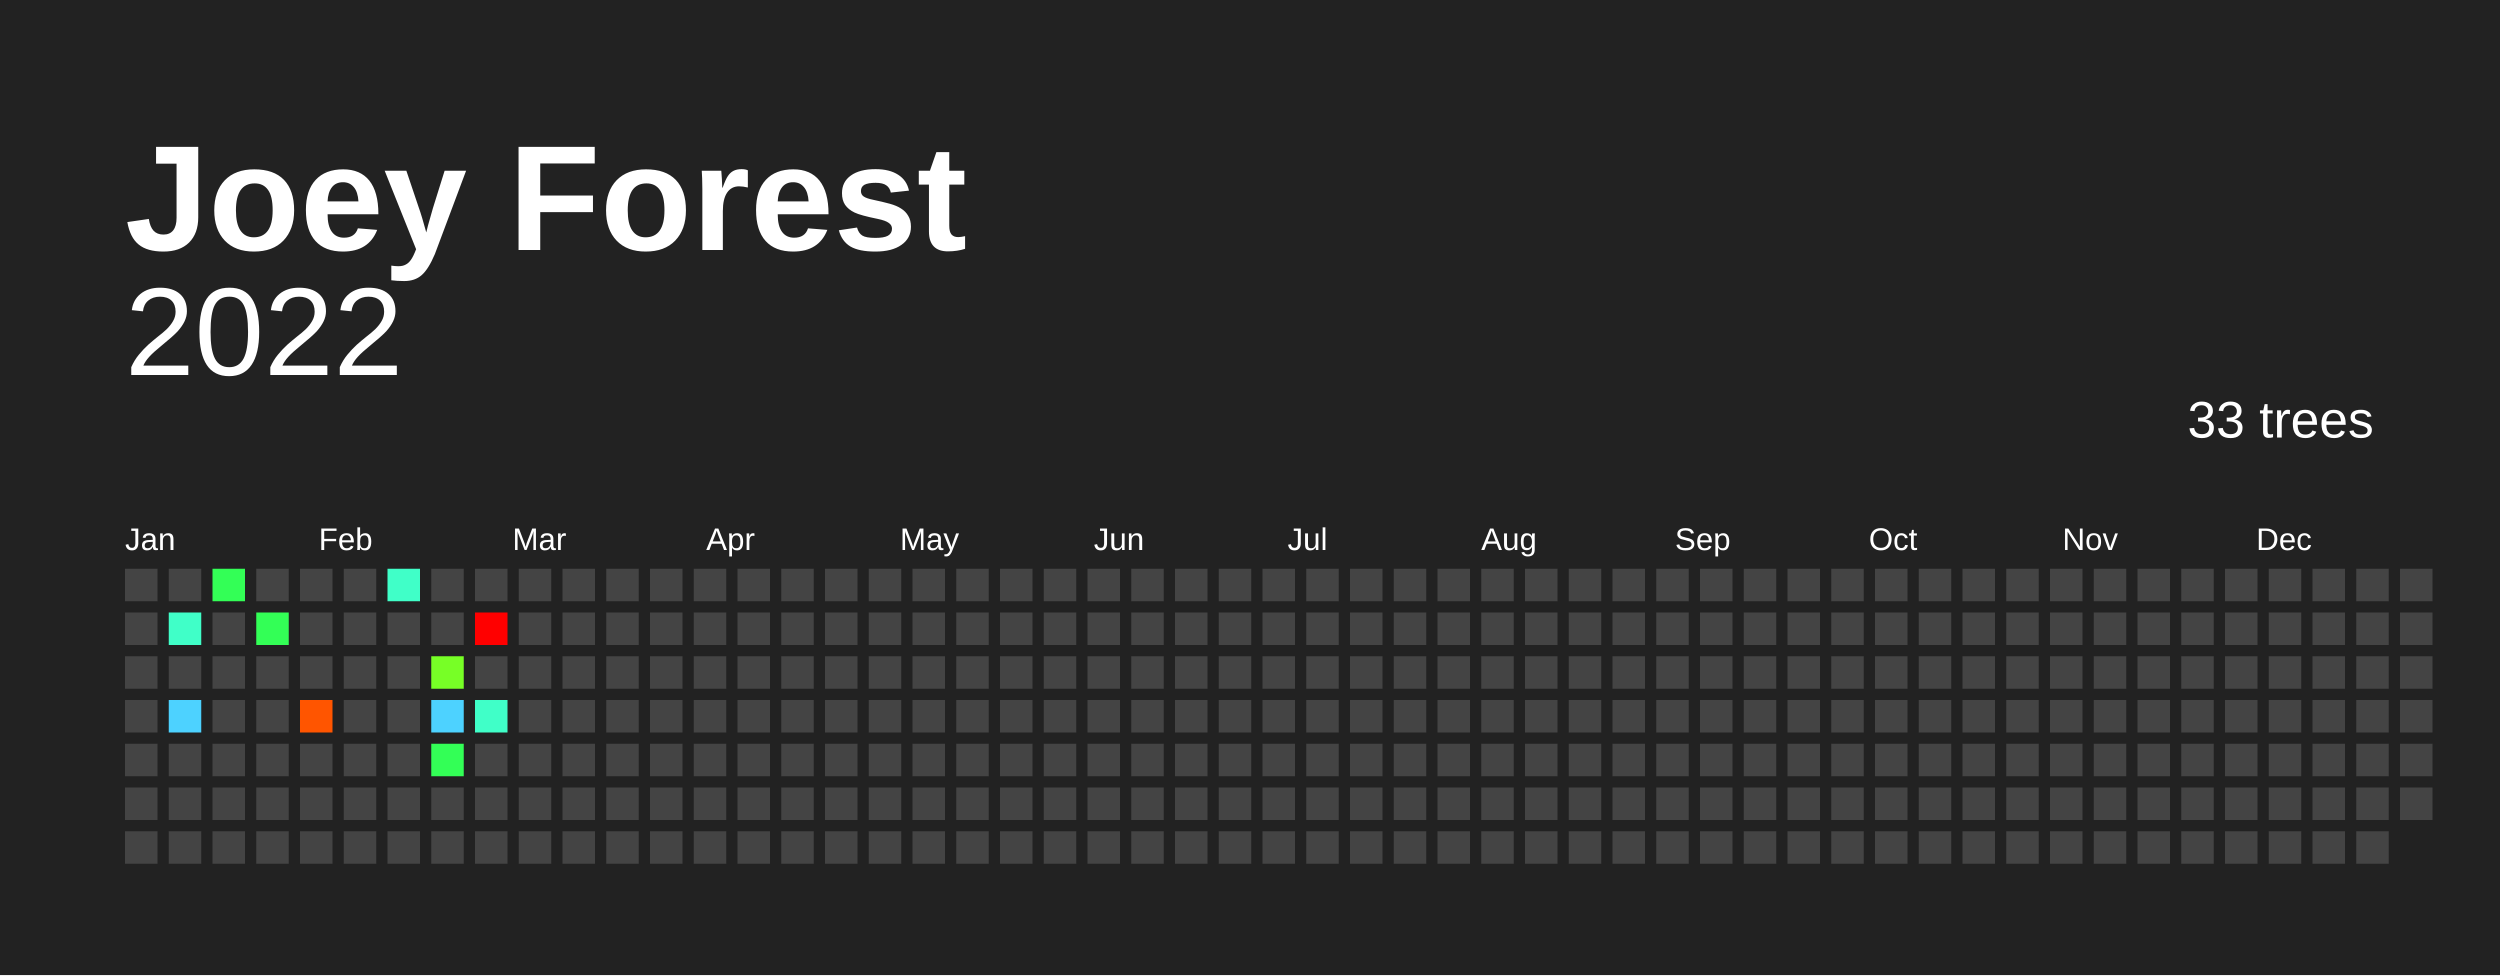
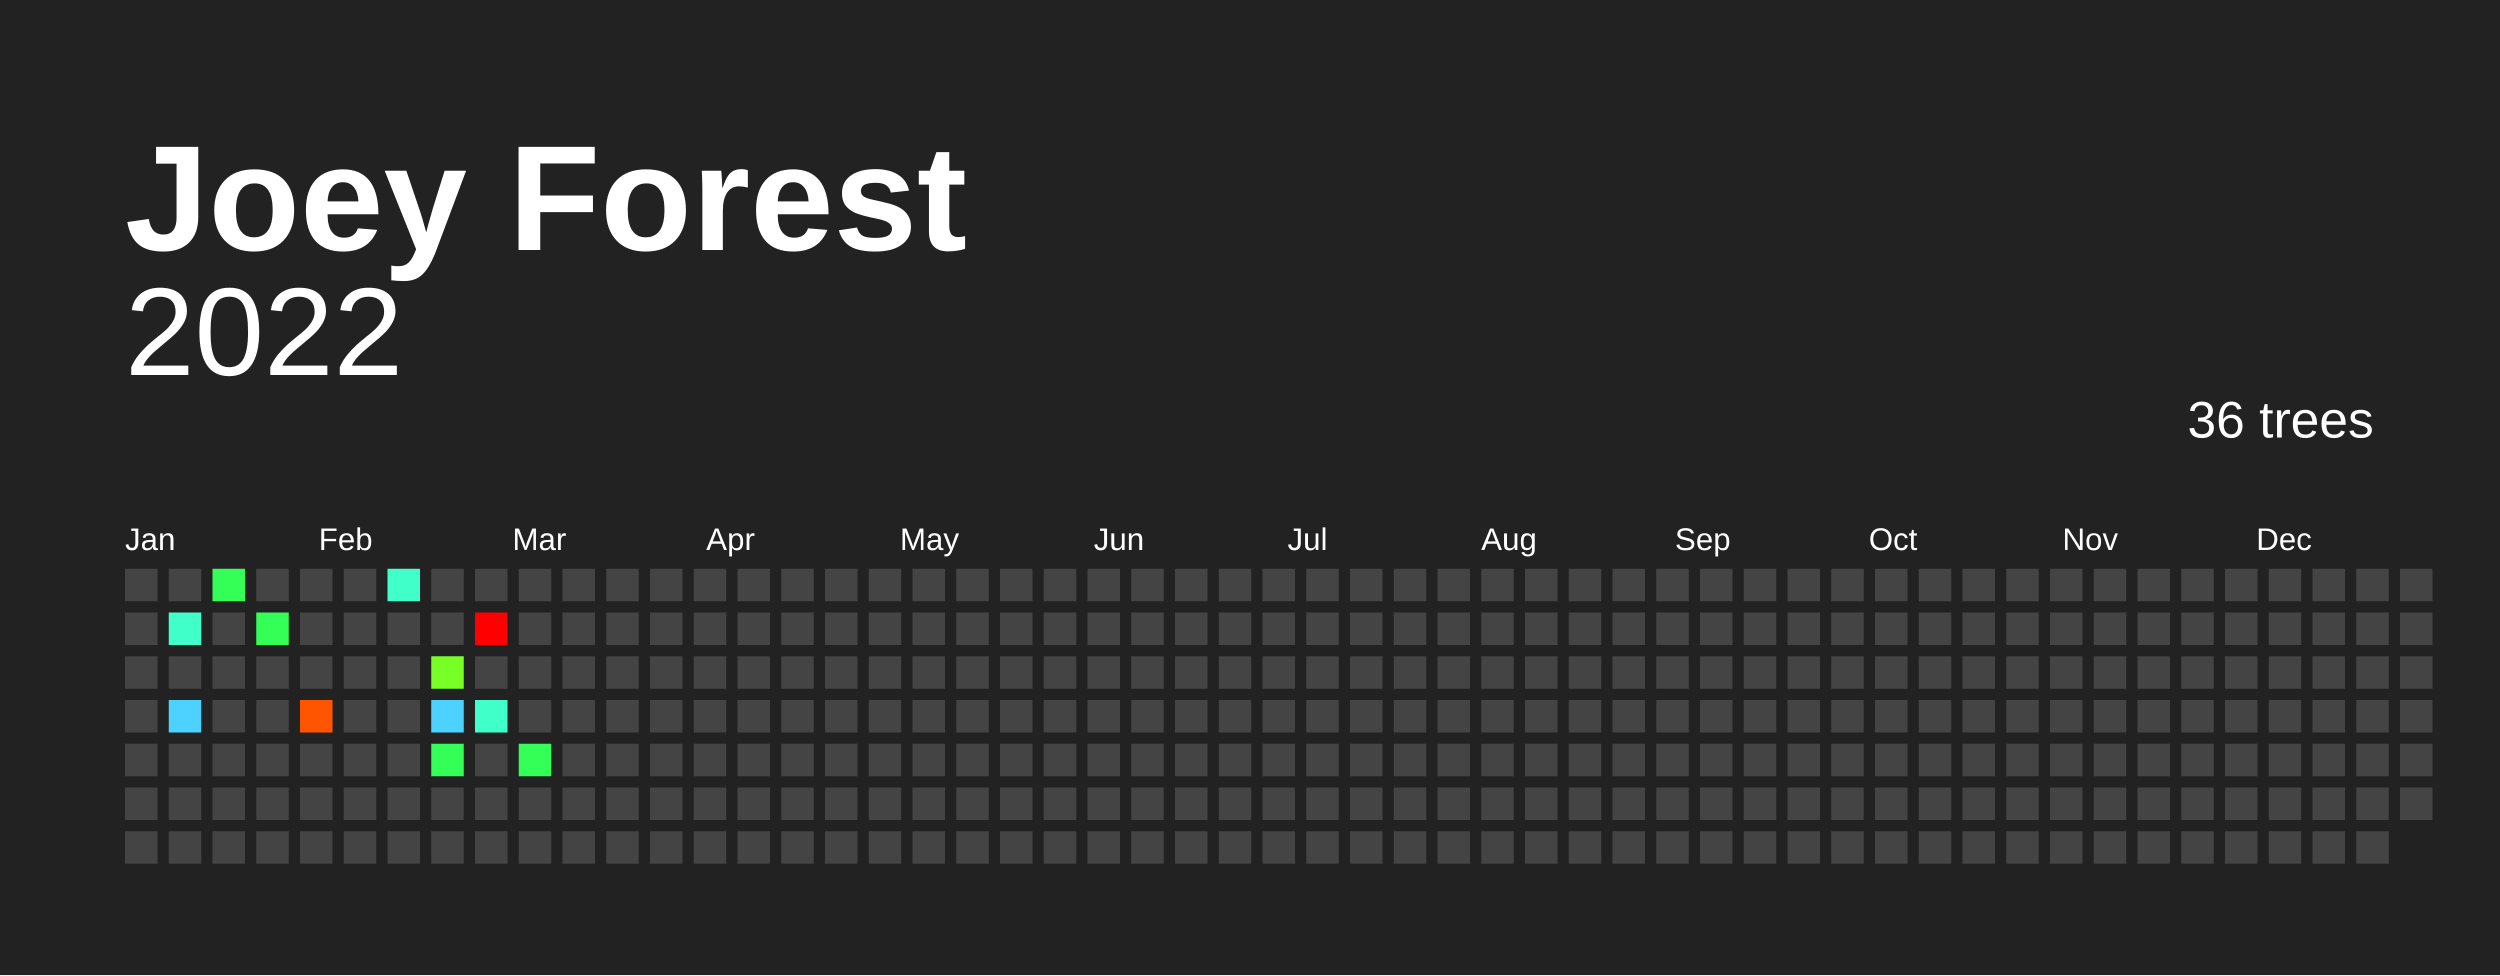
<svg xmlns="http://www.w3.org/2000/svg" baseProfile="full" height="78mm" version="1.1" viewBox="0,0,200,78" width="200mm">
  <defs />
  <rect fill="#222222" height="78" width="200" x="0" y="0" />
  <text fill="#FFFFFF" style="font-size:12px; font-family:Arial; font-weight:bold;" x="10" y="20">Joey Forest</text>
  <text alignment-baseline="hanging" fill="#FFFFFF" style="font-size:10.0px; font-family:Arial;" x="10" y="30">2022</text>
-   <text alignment-baseline="hanging" fill="#FFFFFF" style="font-size:4.125px; font-family:Arial;" x="175" y="35">33 trees</text>
+   <text alignment-baseline="hanging" fill="#FFFFFF" style="font-size:4.125px; font-family:Arial;" x="175" y="35">36 trees</text>
  <text fill="#FFFFFF" style="font-size:2.5px; font-family:Arial" x="10.0" y="44">Jan</text>
  <text fill="#FFFFFF" style="font-size:2.5px; font-family:Arial" x="25.5" y="44">Feb</text>
  <text fill="#FFFFFF" style="font-size:2.5px; font-family:Arial" x="41.0" y="44">Mar</text>
  <text fill="#FFFFFF" style="font-size:2.5px; font-family:Arial" x="56.5" y="44">Apr</text>
  <text fill="#FFFFFF" style="font-size:2.5px; font-family:Arial" x="72.0" y="44">May</text>
  <text fill="#FFFFFF" style="font-size:2.5px; font-family:Arial" x="87.5" y="44">Jun</text>
  <text fill="#FFFFFF" style="font-size:2.5px; font-family:Arial" x="103.0" y="44">Jul</text>
  <text fill="#FFFFFF" style="font-size:2.5px; font-family:Arial" x="118.5" y="44">Aug</text>
  <text fill="#FFFFFF" style="font-size:2.5px; font-family:Arial" x="134.0" y="44">Sep</text>
  <text fill="#FFFFFF" style="font-size:2.5px; font-family:Arial" x="149.5" y="44">Oct</text>
  <text fill="#FFFFFF" style="font-size:2.5px; font-family:Arial" x="165.0" y="44">Nov</text>
  <text fill="#FFFFFF" style="font-size:2.5px; font-family:Arial" x="180.5" y="44">Dec</text>
  <rect fill="#444444" height="2.6" width="2.6" x="10.0" y="45.5" />
  <rect fill="#444444" height="2.6" width="2.6" x="10.0" y="49.0" />
  <rect fill="#444444" height="2.6" width="2.6" x="10.0" y="52.5" />
  <rect fill="#444444" height="2.6" width="2.6" x="10.0" y="56.0" />
  <rect fill="#444444" height="2.6" width="2.6" x="10.0" y="59.5" />
  <rect fill="#444444" height="2.6" width="2.6" x="10.0" y="63.0" />
  <rect fill="#444444" height="2.6" width="2.6" x="10.0" y="66.5" />
  <rect fill="#444444" height="2.6" width="2.6" x="13.5" y="45.5" />
  <rect fill="#40ffc8" height="2.6" width="2.6" x="13.5" y="49.0" />
  <rect fill="#444444" height="2.6" width="2.6" x="13.5" y="52.5" />
  <rect fill="#4dd2ff" height="2.6" width="2.6" x="13.5" y="56.0" />
  <rect fill="#444444" height="2.6" width="2.6" x="13.5" y="59.5" />
  <rect fill="#444444" height="2.6" width="2.6" x="13.5" y="63.0" />
  <rect fill="#444444" height="2.6" width="2.6" x="13.5" y="66.5" />
  <rect fill="#33ff56" height="2.6" width="2.6" x="17.0" y="45.5" />
  <rect fill="#444444" height="2.6" width="2.6" x="17.0" y="49.0" />
  <rect fill="#444444" height="2.6" width="2.6" x="17.0" y="52.5" />
  <rect fill="#444444" height="2.6" width="2.6" x="17.0" y="56.0" />
  <rect fill="#444444" height="2.6" width="2.6" x="17.0" y="59.5" />
  <rect fill="#444444" height="2.6" width="2.6" x="17.0" y="63.0" />
  <rect fill="#444444" height="2.6" width="2.6" x="17.0" y="66.5" />
  <rect fill="#444444" height="2.6" width="2.6" x="20.5" y="45.5" />
  <rect fill="#33ff56" height="2.6" width="2.6" x="20.5" y="49.0" />
  <rect fill="#444444" height="2.6" width="2.6" x="20.5" y="52.5" />
  <rect fill="#444444" height="2.6" width="2.6" x="20.5" y="56.0" />
  <rect fill="#444444" height="2.6" width="2.6" x="20.5" y="59.5" />
  <rect fill="#444444" height="2.6" width="2.6" x="20.5" y="63.0" />
  <rect fill="#444444" height="2.6" width="2.6" x="20.5" y="66.5" />
  <rect fill="#444444" height="2.6" width="2.6" x="24.0" y="45.5" />
  <rect fill="#444444" height="2.6" width="2.6" x="24.0" y="49.0" />
  <rect fill="#444444" height="2.6" width="2.6" x="24.0" y="52.5" />
  <rect fill="#ff5500" height="2.6" width="2.6" x="24.0" y="56.0" />
  <rect fill="#444444" height="2.6" width="2.6" x="24.0" y="59.5" />
  <rect fill="#444444" height="2.6" width="2.6" x="24.0" y="63.0" />
  <rect fill="#444444" height="2.6" width="2.6" x="24.0" y="66.5" />
  <rect fill="#444444" height="2.6" width="2.6" x="27.5" y="45.5" />
  <rect fill="#444444" height="2.6" width="2.6" x="27.5" y="49.0" />
  <rect fill="#444444" height="2.6" width="2.6" x="27.5" y="52.5" />
  <rect fill="#444444" height="2.6" width="2.6" x="27.5" y="56.0" />
  <rect fill="#444444" height="2.6" width="2.6" x="27.5" y="59.5" />
  <rect fill="#444444" height="2.6" width="2.6" x="27.5" y="63.0" />
  <rect fill="#444444" height="2.6" width="2.6" x="27.5" y="66.5" />
  <rect fill="#40ffc8" height="2.6" width="2.6" x="31.0" y="45.5" />
  <rect fill="#444444" height="2.6" width="2.6" x="31.0" y="49.0" />
  <rect fill="#444444" height="2.6" width="2.6" x="31.0" y="52.5" />
  <rect fill="#444444" height="2.6" width="2.6" x="31.0" y="56.0" />
  <rect fill="#444444" height="2.6" width="2.6" x="31.0" y="59.5" />
  <rect fill="#444444" height="2.6" width="2.6" x="31.0" y="63.0" />
  <rect fill="#444444" height="2.6" width="2.6" x="31.0" y="66.5" />
  <rect fill="#444444" height="2.6" width="2.6" x="34.5" y="45.5" />
  <rect fill="#444444" height="2.6" width="2.6" x="34.5" y="49.0" />
  <rect fill="#77ff26" height="2.6" width="2.6" x="34.5" y="52.5" />
  <rect fill="#4dd2ff" height="2.6" width="2.6" x="34.5" y="56.0" />
  <rect fill="#33ff56" height="2.6" width="2.6" x="34.5" y="59.5" />
  <rect fill="#444444" height="2.6" width="2.6" x="34.5" y="63.0" />
  <rect fill="#444444" height="2.6" width="2.6" x="34.5" y="66.5" />
  <rect fill="#444444" height="2.6" width="2.6" x="38.0" y="45.5" />
  <rect fill="red" height="2.6" width="2.6" x="38.0" y="49.0" />
  <rect fill="#444444" height="2.6" width="2.6" x="38.0" y="52.5" />
  <rect fill="#40ffc8" height="2.6" width="2.6" x="38.0" y="56.0" />
  <rect fill="#444444" height="2.6" width="2.6" x="38.0" y="59.5" />
  <rect fill="#444444" height="2.6" width="2.6" x="38.0" y="63.0" />
  <rect fill="#444444" height="2.6" width="2.6" x="38.0" y="66.5" />
  <rect fill="#444444" height="2.6" width="2.6" x="41.5" y="45.5" />
  <rect fill="#444444" height="2.6" width="2.6" x="41.5" y="49.0" />
  <rect fill="#444444" height="2.6" width="2.6" x="41.5" y="52.5" />
  <rect fill="#444444" height="2.6" width="2.6" x="41.5" y="56.0" />
-   <rect fill="#444444" height="2.6" width="2.6" x="41.5" y="59.5" />
+   <rect fill="#33ff56" height="2.6" width="2.6" x="41.5" y="59.5" />
  <rect fill="#444444" height="2.6" width="2.6" x="41.5" y="63.0" />
  <rect fill="#444444" height="2.6" width="2.6" x="41.5" y="66.5" />
  <rect fill="#444444" height="2.6" width="2.6" x="45.0" y="45.5" />
  <rect fill="#444444" height="2.6" width="2.6" x="45.0" y="49.0" />
  <rect fill="#444444" height="2.6" width="2.6" x="45.0" y="52.5" />
  <rect fill="#444444" height="2.6" width="2.6" x="45.0" y="56.0" />
  <rect fill="#444444" height="2.6" width="2.6" x="45.0" y="59.5" />
  <rect fill="#444444" height="2.6" width="2.6" x="45.0" y="63.0" />
  <rect fill="#444444" height="2.6" width="2.6" x="45.0" y="66.5" />
  <rect fill="#444444" height="2.6" width="2.6" x="48.5" y="45.5" />
  <rect fill="#444444" height="2.6" width="2.6" x="48.5" y="49.0" />
  <rect fill="#444444" height="2.6" width="2.6" x="48.5" y="52.5" />
  <rect fill="#444444" height="2.6" width="2.6" x="48.5" y="56.0" />
  <rect fill="#444444" height="2.6" width="2.6" x="48.5" y="59.5" />
  <rect fill="#444444" height="2.6" width="2.6" x="48.5" y="63.0" />
  <rect fill="#444444" height="2.6" width="2.6" x="48.5" y="66.5" />
  <rect fill="#444444" height="2.6" width="2.6" x="52.0" y="45.5" />
  <rect fill="#444444" height="2.6" width="2.6" x="52.0" y="49.0" />
  <rect fill="#444444" height="2.6" width="2.6" x="52.0" y="52.5" />
  <rect fill="#444444" height="2.6" width="2.6" x="52.0" y="56.0" />
  <rect fill="#444444" height="2.6" width="2.6" x="52.0" y="59.5" />
  <rect fill="#444444" height="2.6" width="2.6" x="52.0" y="63.0" />
  <rect fill="#444444" height="2.6" width="2.6" x="52.0" y="66.5" />
  <rect fill="#444444" height="2.6" width="2.6" x="55.5" y="45.5" />
  <rect fill="#444444" height="2.6" width="2.6" x="55.5" y="49.0" />
  <rect fill="#444444" height="2.6" width="2.6" x="55.5" y="52.5" />
  <rect fill="#444444" height="2.6" width="2.6" x="55.5" y="56.0" />
  <rect fill="#444444" height="2.6" width="2.6" x="55.5" y="59.5" />
  <rect fill="#444444" height="2.6" width="2.6" x="55.5" y="63.0" />
  <rect fill="#444444" height="2.6" width="2.6" x="55.5" y="66.5" />
  <rect fill="#444444" height="2.6" width="2.6" x="59.0" y="45.5" />
  <rect fill="#444444" height="2.6" width="2.6" x="59.0" y="49.0" />
  <rect fill="#444444" height="2.6" width="2.6" x="59.0" y="52.5" />
  <rect fill="#444444" height="2.6" width="2.6" x="59.0" y="56.0" />
  <rect fill="#444444" height="2.6" width="2.6" x="59.0" y="59.5" />
  <rect fill="#444444" height="2.6" width="2.6" x="59.0" y="63.0" />
  <rect fill="#444444" height="2.6" width="2.6" x="59.0" y="66.5" />
  <rect fill="#444444" height="2.6" width="2.6" x="62.5" y="45.5" />
  <rect fill="#444444" height="2.6" width="2.6" x="62.5" y="49.0" />
  <rect fill="#444444" height="2.6" width="2.6" x="62.5" y="52.5" />
  <rect fill="#444444" height="2.6" width="2.6" x="62.5" y="56.0" />
  <rect fill="#444444" height="2.6" width="2.6" x="62.5" y="59.5" />
  <rect fill="#444444" height="2.6" width="2.6" x="62.5" y="63.0" />
  <rect fill="#444444" height="2.6" width="2.6" x="62.5" y="66.5" />
  <rect fill="#444444" height="2.6" width="2.6" x="66.0" y="45.5" />
  <rect fill="#444444" height="2.6" width="2.6" x="66.0" y="49.0" />
  <rect fill="#444444" height="2.6" width="2.6" x="66.0" y="52.5" />
  <rect fill="#444444" height="2.6" width="2.6" x="66.0" y="56.0" />
  <rect fill="#444444" height="2.6" width="2.6" x="66.0" y="59.5" />
  <rect fill="#444444" height="2.6" width="2.6" x="66.0" y="63.0" />
  <rect fill="#444444" height="2.6" width="2.6" x="66.0" y="66.5" />
  <rect fill="#444444" height="2.6" width="2.6" x="69.5" y="45.5" />
  <rect fill="#444444" height="2.6" width="2.6" x="69.5" y="49.0" />
  <rect fill="#444444" height="2.6" width="2.6" x="69.5" y="52.5" />
  <rect fill="#444444" height="2.6" width="2.6" x="69.5" y="56.0" />
  <rect fill="#444444" height="2.6" width="2.6" x="69.5" y="59.5" />
  <rect fill="#444444" height="2.6" width="2.6" x="69.5" y="63.0" />
  <rect fill="#444444" height="2.6" width="2.6" x="69.5" y="66.5" />
  <rect fill="#444444" height="2.6" width="2.6" x="73.0" y="45.5" />
  <rect fill="#444444" height="2.6" width="2.6" x="73.0" y="49.0" />
  <rect fill="#444444" height="2.6" width="2.6" x="73.0" y="52.5" />
  <rect fill="#444444" height="2.6" width="2.6" x="73.0" y="56.0" />
  <rect fill="#444444" height="2.6" width="2.6" x="73.0" y="59.5" />
  <rect fill="#444444" height="2.6" width="2.6" x="73.0" y="63.0" />
  <rect fill="#444444" height="2.6" width="2.6" x="73.0" y="66.5" />
  <rect fill="#444444" height="2.6" width="2.6" x="76.5" y="45.5" />
  <rect fill="#444444" height="2.6" width="2.6" x="76.5" y="49.0" />
  <rect fill="#444444" height="2.6" width="2.6" x="76.5" y="52.5" />
  <rect fill="#444444" height="2.6" width="2.6" x="76.5" y="56.0" />
  <rect fill="#444444" height="2.6" width="2.6" x="76.5" y="59.5" />
  <rect fill="#444444" height="2.6" width="2.6" x="76.5" y="63.0" />
  <rect fill="#444444" height="2.6" width="2.6" x="76.5" y="66.5" />
  <rect fill="#444444" height="2.6" width="2.6" x="80.0" y="45.5" />
  <rect fill="#444444" height="2.6" width="2.6" x="80.0" y="49.0" />
  <rect fill="#444444" height="2.6" width="2.6" x="80.0" y="52.5" />
  <rect fill="#444444" height="2.6" width="2.6" x="80.0" y="56.0" />
  <rect fill="#444444" height="2.6" width="2.6" x="80.0" y="59.5" />
  <rect fill="#444444" height="2.6" width="2.6" x="80.0" y="63.0" />
  <rect fill="#444444" height="2.6" width="2.6" x="80.0" y="66.5" />
  <rect fill="#444444" height="2.6" width="2.6" x="83.5" y="45.5" />
  <rect fill="#444444" height="2.6" width="2.6" x="83.5" y="49.0" />
  <rect fill="#444444" height="2.6" width="2.6" x="83.5" y="52.5" />
  <rect fill="#444444" height="2.6" width="2.6" x="83.5" y="56.0" />
  <rect fill="#444444" height="2.6" width="2.6" x="83.5" y="59.5" />
  <rect fill="#444444" height="2.6" width="2.6" x="83.5" y="63.0" />
  <rect fill="#444444" height="2.6" width="2.6" x="83.5" y="66.5" />
  <rect fill="#444444" height="2.6" width="2.6" x="87.0" y="45.5" />
  <rect fill="#444444" height="2.6" width="2.6" x="87.0" y="49.0" />
  <rect fill="#444444" height="2.6" width="2.6" x="87.0" y="52.5" />
  <rect fill="#444444" height="2.6" width="2.6" x="87.0" y="56.0" />
  <rect fill="#444444" height="2.6" width="2.6" x="87.0" y="59.5" />
  <rect fill="#444444" height="2.6" width="2.6" x="87.0" y="63.0" />
  <rect fill="#444444" height="2.6" width="2.6" x="87.0" y="66.5" />
  <rect fill="#444444" height="2.6" width="2.6" x="90.5" y="45.5" />
  <rect fill="#444444" height="2.6" width="2.6" x="90.5" y="49.0" />
  <rect fill="#444444" height="2.6" width="2.6" x="90.5" y="52.5" />
  <rect fill="#444444" height="2.6" width="2.6" x="90.5" y="56.0" />
  <rect fill="#444444" height="2.6" width="2.6" x="90.5" y="59.5" />
  <rect fill="#444444" height="2.6" width="2.6" x="90.5" y="63.0" />
  <rect fill="#444444" height="2.6" width="2.6" x="90.5" y="66.5" />
  <rect fill="#444444" height="2.6" width="2.6" x="94.0" y="45.5" />
  <rect fill="#444444" height="2.6" width="2.6" x="94.0" y="49.0" />
  <rect fill="#444444" height="2.6" width="2.6" x="94.0" y="52.5" />
  <rect fill="#444444" height="2.6" width="2.6" x="94.0" y="56.0" />
  <rect fill="#444444" height="2.6" width="2.6" x="94.0" y="59.5" />
  <rect fill="#444444" height="2.6" width="2.6" x="94.0" y="63.0" />
  <rect fill="#444444" height="2.6" width="2.6" x="94.0" y="66.5" />
  <rect fill="#444444" height="2.6" width="2.6" x="97.5" y="45.5" />
  <rect fill="#444444" height="2.6" width="2.6" x="97.5" y="49.0" />
  <rect fill="#444444" height="2.6" width="2.6" x="97.5" y="52.5" />
  <rect fill="#444444" height="2.6" width="2.6" x="97.5" y="56.0" />
  <rect fill="#444444" height="2.6" width="2.6" x="97.5" y="59.5" />
  <rect fill="#444444" height="2.6" width="2.6" x="97.5" y="63.0" />
  <rect fill="#444444" height="2.6" width="2.6" x="97.5" y="66.5" />
  <rect fill="#444444" height="2.6" width="2.6" x="101.0" y="45.5" />
  <rect fill="#444444" height="2.6" width="2.6" x="101.0" y="49.0" />
  <rect fill="#444444" height="2.6" width="2.6" x="101.0" y="52.5" />
  <rect fill="#444444" height="2.6" width="2.6" x="101.0" y="56.0" />
  <rect fill="#444444" height="2.6" width="2.6" x="101.0" y="59.5" />
  <rect fill="#444444" height="2.6" width="2.6" x="101.0" y="63.0" />
  <rect fill="#444444" height="2.6" width="2.6" x="101.0" y="66.5" />
  <rect fill="#444444" height="2.6" width="2.6" x="104.5" y="45.5" />
  <rect fill="#444444" height="2.6" width="2.6" x="104.5" y="49.0" />
  <rect fill="#444444" height="2.6" width="2.6" x="104.5" y="52.5" />
  <rect fill="#444444" height="2.6" width="2.6" x="104.5" y="56.0" />
  <rect fill="#444444" height="2.6" width="2.6" x="104.5" y="59.5" />
  <rect fill="#444444" height="2.6" width="2.6" x="104.5" y="63.0" />
  <rect fill="#444444" height="2.6" width="2.6" x="104.5" y="66.5" />
  <rect fill="#444444" height="2.6" width="2.6" x="108.0" y="45.5" />
  <rect fill="#444444" height="2.6" width="2.6" x="108.0" y="49.0" />
  <rect fill="#444444" height="2.6" width="2.6" x="108.0" y="52.5" />
  <rect fill="#444444" height="2.6" width="2.6" x="108.0" y="56.0" />
  <rect fill="#444444" height="2.6" width="2.6" x="108.0" y="59.5" />
  <rect fill="#444444" height="2.6" width="2.6" x="108.0" y="63.0" />
  <rect fill="#444444" height="2.6" width="2.6" x="108.0" y="66.5" />
  <rect fill="#444444" height="2.6" width="2.6" x="111.5" y="45.5" />
  <rect fill="#444444" height="2.6" width="2.6" x="111.5" y="49.0" />
  <rect fill="#444444" height="2.6" width="2.6" x="111.5" y="52.5" />
  <rect fill="#444444" height="2.6" width="2.6" x="111.5" y="56.0" />
  <rect fill="#444444" height="2.6" width="2.6" x="111.5" y="59.5" />
  <rect fill="#444444" height="2.6" width="2.6" x="111.5" y="63.0" />
  <rect fill="#444444" height="2.6" width="2.6" x="111.5" y="66.5" />
  <rect fill="#444444" height="2.6" width="2.6" x="115.0" y="45.5" />
  <rect fill="#444444" height="2.6" width="2.6" x="115.0" y="49.0" />
  <rect fill="#444444" height="2.6" width="2.6" x="115.0" y="52.5" />
  <rect fill="#444444" height="2.6" width="2.6" x="115.0" y="56.0" />
  <rect fill="#444444" height="2.6" width="2.6" x="115.0" y="59.5" />
  <rect fill="#444444" height="2.6" width="2.6" x="115.0" y="63.0" />
  <rect fill="#444444" height="2.6" width="2.6" x="115.0" y="66.5" />
  <rect fill="#444444" height="2.6" width="2.6" x="118.5" y="45.5" />
  <rect fill="#444444" height="2.6" width="2.6" x="118.5" y="49.0" />
  <rect fill="#444444" height="2.6" width="2.6" x="118.5" y="52.5" />
  <rect fill="#444444" height="2.6" width="2.6" x="118.5" y="56.0" />
  <rect fill="#444444" height="2.6" width="2.6" x="118.5" y="59.5" />
  <rect fill="#444444" height="2.6" width="2.6" x="118.5" y="63.0" />
  <rect fill="#444444" height="2.6" width="2.6" x="118.5" y="66.5" />
  <rect fill="#444444" height="2.6" width="2.6" x="122.0" y="45.5" />
  <rect fill="#444444" height="2.6" width="2.6" x="122.0" y="49.0" />
  <rect fill="#444444" height="2.6" width="2.6" x="122.0" y="52.5" />
  <rect fill="#444444" height="2.6" width="2.6" x="122.0" y="56.0" />
  <rect fill="#444444" height="2.6" width="2.6" x="122.0" y="59.5" />
  <rect fill="#444444" height="2.6" width="2.6" x="122.0" y="63.0" />
  <rect fill="#444444" height="2.6" width="2.6" x="122.0" y="66.5" />
  <rect fill="#444444" height="2.6" width="2.6" x="125.5" y="45.5" />
  <rect fill="#444444" height="2.6" width="2.6" x="125.5" y="49.0" />
  <rect fill="#444444" height="2.6" width="2.6" x="125.5" y="52.5" />
  <rect fill="#444444" height="2.6" width="2.6" x="125.5" y="56.0" />
  <rect fill="#444444" height="2.6" width="2.6" x="125.5" y="59.5" />
  <rect fill="#444444" height="2.6" width="2.6" x="125.5" y="63.0" />
  <rect fill="#444444" height="2.6" width="2.6" x="125.5" y="66.5" />
  <rect fill="#444444" height="2.6" width="2.6" x="129.0" y="45.5" />
  <rect fill="#444444" height="2.6" width="2.6" x="129.0" y="49.0" />
  <rect fill="#444444" height="2.6" width="2.6" x="129.0" y="52.5" />
  <rect fill="#444444" height="2.6" width="2.6" x="129.0" y="56.0" />
  <rect fill="#444444" height="2.6" width="2.6" x="129.0" y="59.5" />
  <rect fill="#444444" height="2.6" width="2.6" x="129.0" y="63.0" />
  <rect fill="#444444" height="2.6" width="2.6" x="129.0" y="66.5" />
  <rect fill="#444444" height="2.6" width="2.6" x="132.5" y="45.5" />
  <rect fill="#444444" height="2.6" width="2.6" x="132.5" y="49.0" />
  <rect fill="#444444" height="2.6" width="2.6" x="132.5" y="52.5" />
  <rect fill="#444444" height="2.6" width="2.6" x="132.5" y="56.0" />
  <rect fill="#444444" height="2.6" width="2.6" x="132.5" y="59.5" />
  <rect fill="#444444" height="2.6" width="2.6" x="132.5" y="63.0" />
  <rect fill="#444444" height="2.6" width="2.6" x="132.5" y="66.5" />
  <rect fill="#444444" height="2.6" width="2.6" x="136.0" y="45.5" />
  <rect fill="#444444" height="2.6" width="2.6" x="136.0" y="49.0" />
  <rect fill="#444444" height="2.6" width="2.6" x="136.0" y="52.5" />
  <rect fill="#444444" height="2.6" width="2.6" x="136.0" y="56.0" />
  <rect fill="#444444" height="2.6" width="2.6" x="136.0" y="59.5" />
  <rect fill="#444444" height="2.6" width="2.6" x="136.0" y="63.0" />
  <rect fill="#444444" height="2.6" width="2.6" x="136.0" y="66.5" />
  <rect fill="#444444" height="2.6" width="2.6" x="139.5" y="45.5" />
  <rect fill="#444444" height="2.6" width="2.6" x="139.5" y="49.0" />
  <rect fill="#444444" height="2.6" width="2.6" x="139.5" y="52.5" />
  <rect fill="#444444" height="2.6" width="2.6" x="139.5" y="56.0" />
  <rect fill="#444444" height="2.6" width="2.6" x="139.5" y="59.5" />
  <rect fill="#444444" height="2.6" width="2.6" x="139.5" y="63.0" />
  <rect fill="#444444" height="2.6" width="2.6" x="139.5" y="66.5" />
  <rect fill="#444444" height="2.6" width="2.6" x="143.0" y="45.5" />
  <rect fill="#444444" height="2.6" width="2.6" x="143.0" y="49.0" />
  <rect fill="#444444" height="2.6" width="2.6" x="143.0" y="52.5" />
  <rect fill="#444444" height="2.6" width="2.6" x="143.0" y="56.0" />
  <rect fill="#444444" height="2.6" width="2.6" x="143.0" y="59.5" />
  <rect fill="#444444" height="2.6" width="2.6" x="143.0" y="63.0" />
  <rect fill="#444444" height="2.6" width="2.6" x="143.0" y="66.5" />
  <rect fill="#444444" height="2.6" width="2.6" x="146.5" y="45.5" />
  <rect fill="#444444" height="2.6" width="2.6" x="146.5" y="49.0" />
  <rect fill="#444444" height="2.6" width="2.6" x="146.5" y="52.5" />
  <rect fill="#444444" height="2.6" width="2.6" x="146.5" y="56.0" />
  <rect fill="#444444" height="2.6" width="2.6" x="146.5" y="59.5" />
  <rect fill="#444444" height="2.6" width="2.6" x="146.5" y="63.0" />
  <rect fill="#444444" height="2.6" width="2.6" x="146.5" y="66.5" />
  <rect fill="#444444" height="2.6" width="2.6" x="150.0" y="45.5" />
  <rect fill="#444444" height="2.6" width="2.6" x="150.0" y="49.0" />
  <rect fill="#444444" height="2.6" width="2.6" x="150.0" y="52.5" />
  <rect fill="#444444" height="2.6" width="2.6" x="150.0" y="56.0" />
  <rect fill="#444444" height="2.6" width="2.6" x="150.0" y="59.5" />
  <rect fill="#444444" height="2.6" width="2.6" x="150.0" y="63.0" />
  <rect fill="#444444" height="2.6" width="2.6" x="150.0" y="66.5" />
  <rect fill="#444444" height="2.6" width="2.6" x="153.5" y="45.5" />
  <rect fill="#444444" height="2.6" width="2.6" x="153.5" y="49.0" />
  <rect fill="#444444" height="2.6" width="2.6" x="153.5" y="52.5" />
  <rect fill="#444444" height="2.6" width="2.6" x="153.5" y="56.0" />
  <rect fill="#444444" height="2.6" width="2.6" x="153.5" y="59.5" />
  <rect fill="#444444" height="2.6" width="2.6" x="153.5" y="63.0" />
  <rect fill="#444444" height="2.6" width="2.6" x="153.5" y="66.5" />
  <rect fill="#444444" height="2.6" width="2.6" x="157.0" y="45.5" />
  <rect fill="#444444" height="2.6" width="2.6" x="157.0" y="49.0" />
  <rect fill="#444444" height="2.6" width="2.6" x="157.0" y="52.5" />
  <rect fill="#444444" height="2.6" width="2.6" x="157.0" y="56.0" />
  <rect fill="#444444" height="2.6" width="2.6" x="157.0" y="59.5" />
  <rect fill="#444444" height="2.6" width="2.6" x="157.0" y="63.0" />
  <rect fill="#444444" height="2.6" width="2.6" x="157.0" y="66.5" />
  <rect fill="#444444" height="2.6" width="2.6" x="160.5" y="45.5" />
  <rect fill="#444444" height="2.6" width="2.6" x="160.5" y="49.0" />
  <rect fill="#444444" height="2.6" width="2.6" x="160.5" y="52.5" />
  <rect fill="#444444" height="2.6" width="2.6" x="160.5" y="56.0" />
  <rect fill="#444444" height="2.6" width="2.6" x="160.5" y="59.5" />
  <rect fill="#444444" height="2.6" width="2.6" x="160.5" y="63.0" />
  <rect fill="#444444" height="2.6" width="2.6" x="160.5" y="66.5" />
  <rect fill="#444444" height="2.6" width="2.6" x="164.0" y="45.5" />
  <rect fill="#444444" height="2.6" width="2.6" x="164.0" y="49.0" />
  <rect fill="#444444" height="2.6" width="2.6" x="164.0" y="52.5" />
  <rect fill="#444444" height="2.6" width="2.6" x="164.0" y="56.0" />
  <rect fill="#444444" height="2.6" width="2.6" x="164.0" y="59.5" />
  <rect fill="#444444" height="2.6" width="2.6" x="164.0" y="63.0" />
  <rect fill="#444444" height="2.6" width="2.6" x="164.0" y="66.5" />
  <rect fill="#444444" height="2.6" width="2.6" x="167.5" y="45.5" />
  <rect fill="#444444" height="2.6" width="2.6" x="167.5" y="49.0" />
  <rect fill="#444444" height="2.6" width="2.6" x="167.5" y="52.5" />
  <rect fill="#444444" height="2.6" width="2.6" x="167.5" y="56.0" />
  <rect fill="#444444" height="2.6" width="2.6" x="167.5" y="59.5" />
  <rect fill="#444444" height="2.6" width="2.6" x="167.5" y="63.0" />
  <rect fill="#444444" height="2.6" width="2.6" x="167.5" y="66.5" />
  <rect fill="#444444" height="2.6" width="2.6" x="171.0" y="45.5" />
  <rect fill="#444444" height="2.6" width="2.6" x="171.0" y="49.0" />
  <rect fill="#444444" height="2.6" width="2.6" x="171.0" y="52.5" />
  <rect fill="#444444" height="2.6" width="2.6" x="171.0" y="56.0" />
  <rect fill="#444444" height="2.6" width="2.6" x="171.0" y="59.5" />
  <rect fill="#444444" height="2.6" width="2.6" x="171.0" y="63.0" />
  <rect fill="#444444" height="2.6" width="2.6" x="171.0" y="66.5" />
  <rect fill="#444444" height="2.6" width="2.6" x="174.5" y="45.5" />
  <rect fill="#444444" height="2.6" width="2.6" x="174.5" y="49.0" />
  <rect fill="#444444" height="2.6" width="2.6" x="174.5" y="52.5" />
  <rect fill="#444444" height="2.6" width="2.6" x="174.5" y="56.0" />
  <rect fill="#444444" height="2.6" width="2.6" x="174.5" y="59.5" />
  <rect fill="#444444" height="2.6" width="2.6" x="174.5" y="63.0" />
  <rect fill="#444444" height="2.6" width="2.6" x="174.5" y="66.5" />
  <rect fill="#444444" height="2.6" width="2.6" x="178.0" y="45.5" />
  <rect fill="#444444" height="2.6" width="2.6" x="178.0" y="49.0" />
  <rect fill="#444444" height="2.6" width="2.6" x="178.0" y="52.5" />
  <rect fill="#444444" height="2.6" width="2.6" x="178.0" y="56.0" />
  <rect fill="#444444" height="2.6" width="2.6" x="178.0" y="59.5" />
  <rect fill="#444444" height="2.6" width="2.6" x="178.0" y="63.0" />
  <rect fill="#444444" height="2.6" width="2.6" x="178.0" y="66.5" />
  <rect fill="#444444" height="2.6" width="2.6" x="181.5" y="45.5" />
  <rect fill="#444444" height="2.6" width="2.6" x="181.5" y="49.0" />
  <rect fill="#444444" height="2.6" width="2.6" x="181.5" y="52.5" />
  <rect fill="#444444" height="2.6" width="2.6" x="181.5" y="56.0" />
  <rect fill="#444444" height="2.6" width="2.6" x="181.5" y="59.5" />
  <rect fill="#444444" height="2.6" width="2.6" x="181.5" y="63.0" />
  <rect fill="#444444" height="2.6" width="2.6" x="181.5" y="66.5" />
  <rect fill="#444444" height="2.6" width="2.6" x="185.0" y="45.5" />
  <rect fill="#444444" height="2.6" width="2.6" x="185.0" y="49.0" />
  <rect fill="#444444" height="2.6" width="2.6" x="185.0" y="52.5" />
  <rect fill="#444444" height="2.6" width="2.6" x="185.0" y="56.0" />
  <rect fill="#444444" height="2.6" width="2.6" x="185.0" y="59.5" />
  <rect fill="#444444" height="2.6" width="2.6" x="185.0" y="63.0" />
  <rect fill="#444444" height="2.6" width="2.6" x="185.0" y="66.5" />
  <rect fill="#444444" height="2.6" width="2.6" x="188.5" y="45.5" />
  <rect fill="#444444" height="2.6" width="2.6" x="188.5" y="49.0" />
  <rect fill="#444444" height="2.6" width="2.6" x="188.5" y="52.5" />
  <rect fill="#444444" height="2.6" width="2.6" x="188.5" y="56.0" />
  <rect fill="#444444" height="2.6" width="2.6" x="188.5" y="59.5" />
  <rect fill="#444444" height="2.6" width="2.6" x="188.5" y="63.0" />
  <rect fill="#444444" height="2.6" width="2.6" x="188.5" y="66.5" />
  <rect fill="#444444" height="2.6" width="2.6" x="192.0" y="45.5" />
  <rect fill="#444444" height="2.6" width="2.6" x="192.0" y="49.0" />
  <rect fill="#444444" height="2.6" width="2.6" x="192.0" y="52.5" />
  <rect fill="#444444" height="2.6" width="2.6" x="192.0" y="56.0" />
  <rect fill="#444444" height="2.6" width="2.6" x="192.0" y="59.5" />
  <rect fill="#444444" height="2.6" width="2.6" x="192.0" y="63.0" />
</svg>
